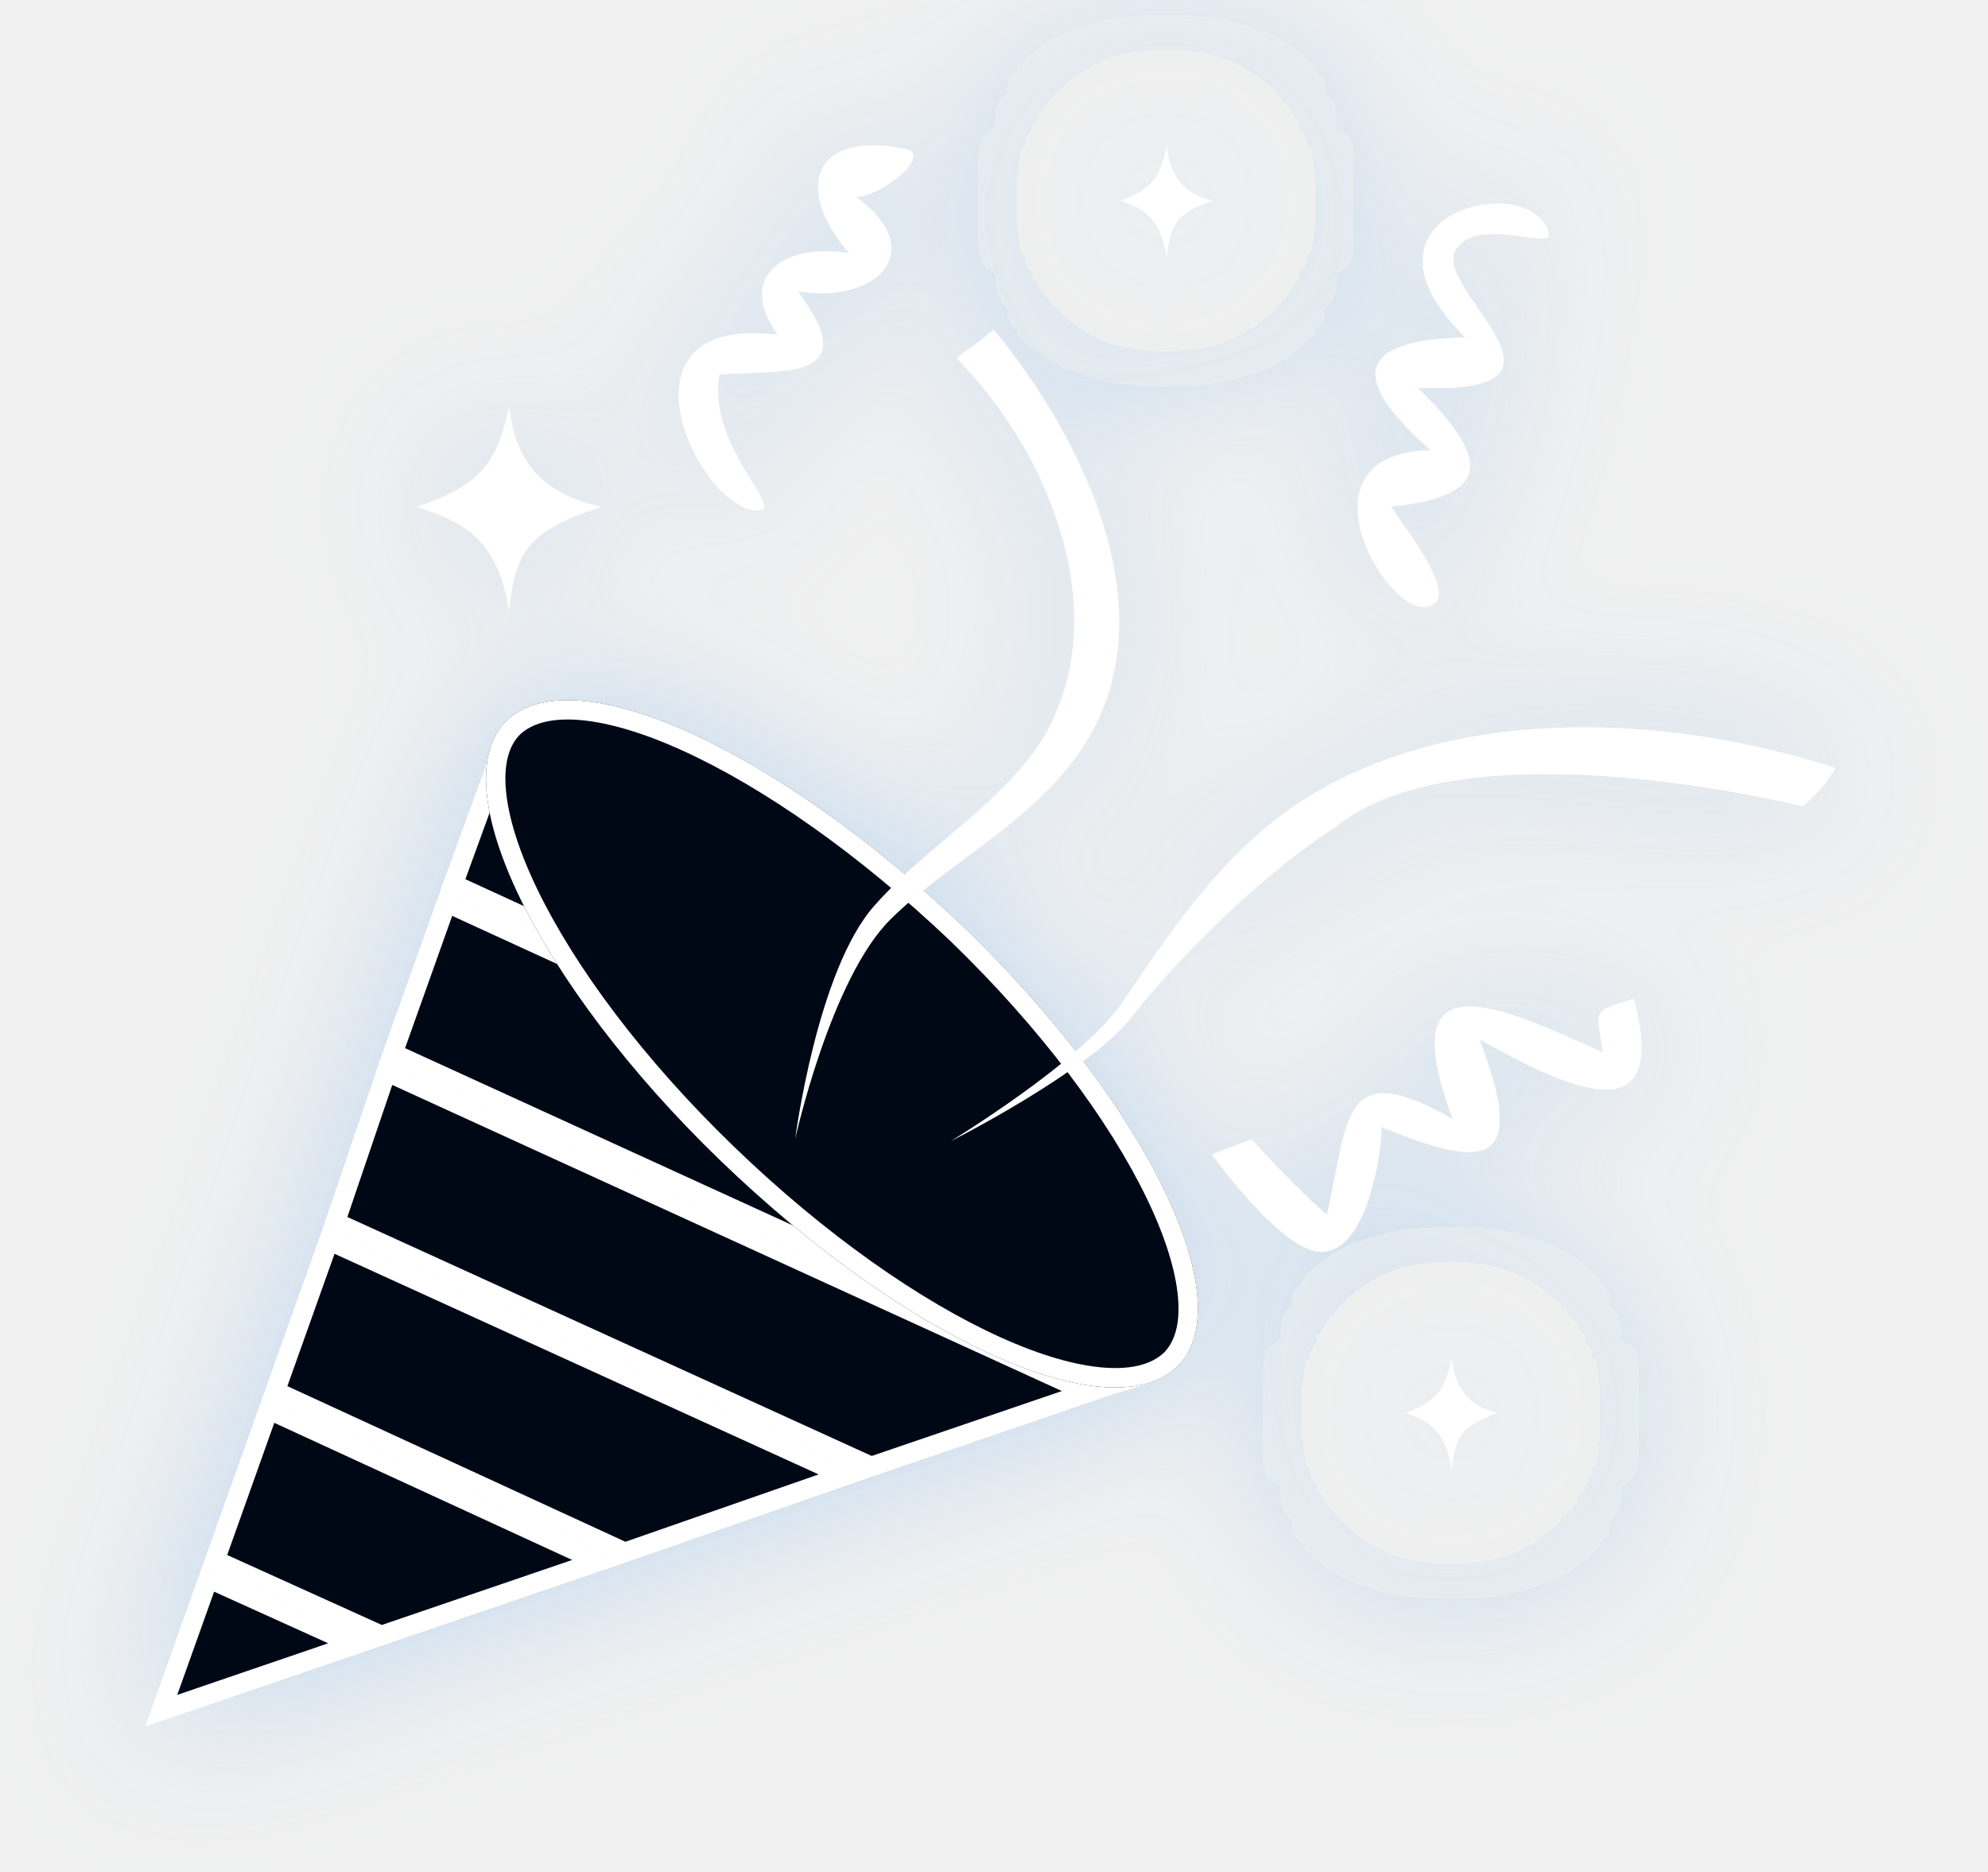
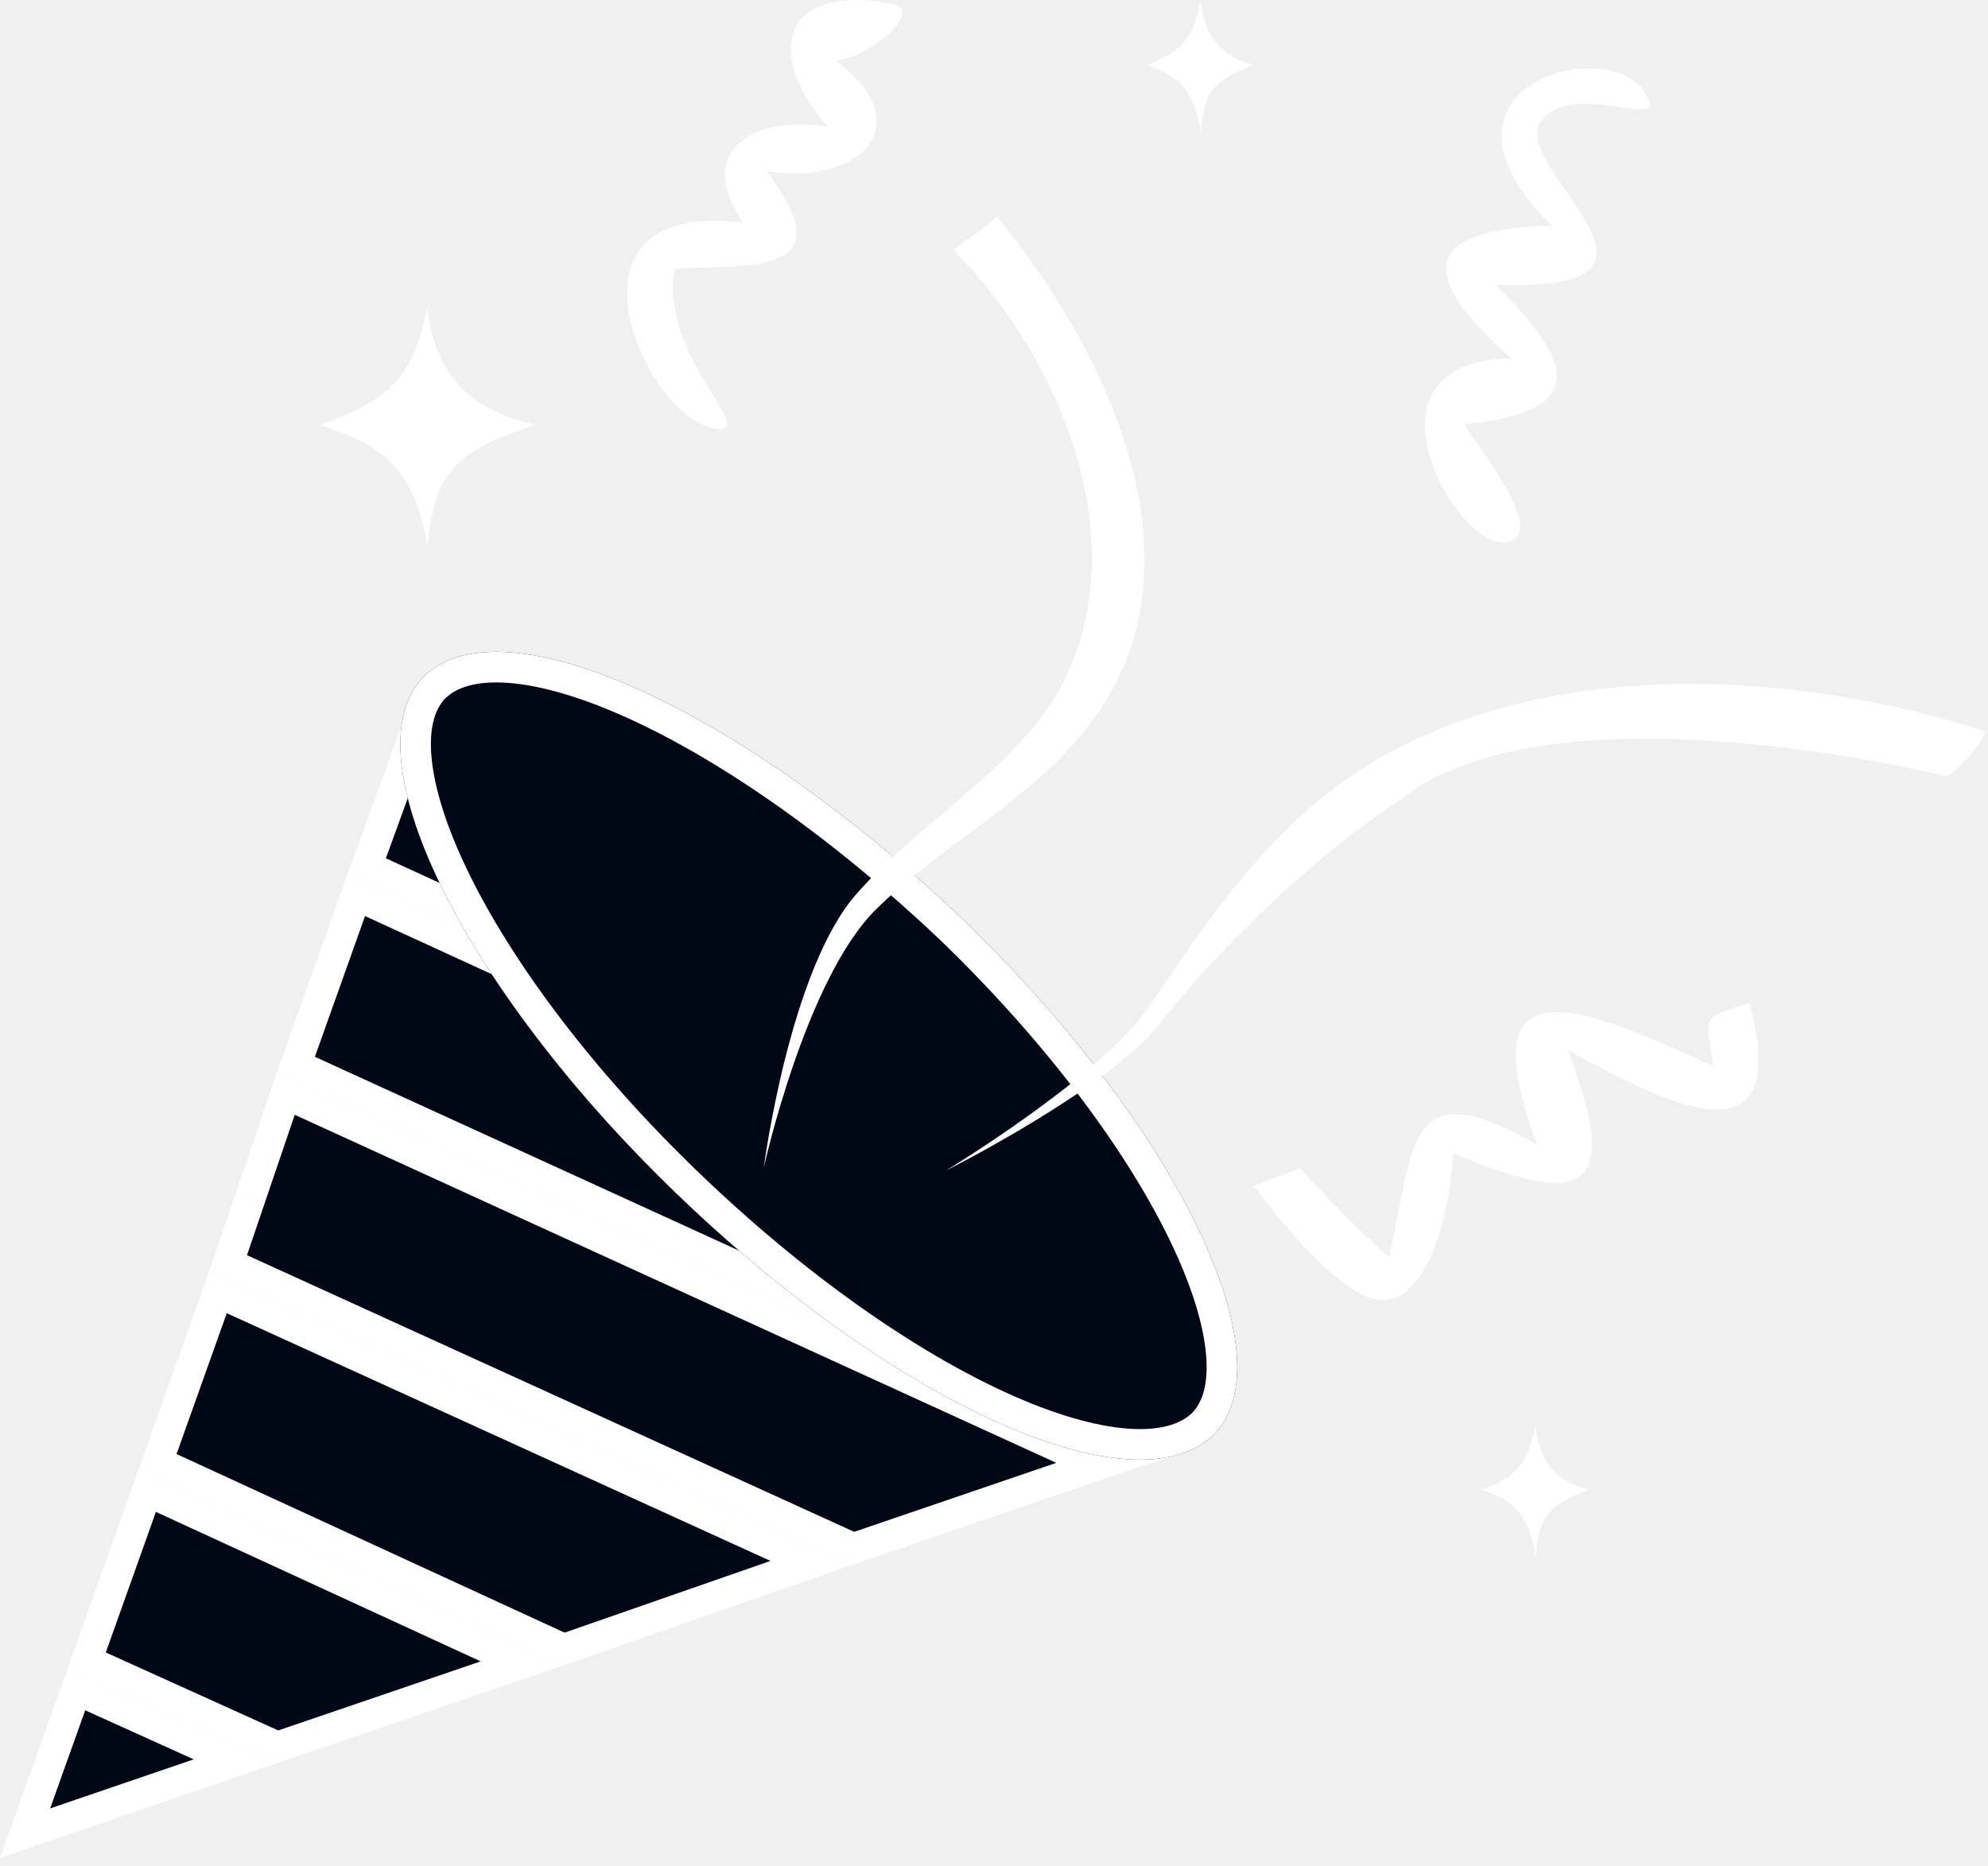
- <svg xmlns="http://www.w3.org/2000/svg" width="205" height="193" viewBox="0 0 205 193" fill="none">
-   <g filter="url(#filter0_d_634_787)">
-     <path d="M21.503 162.764L36.557 169.574L16.639 176.383L21.503 162.764Z" fill="#000816" stroke="white" stroke-width="2" />
-     <g filter="url(#filter1_d_634_787)">
-       <path d="M145 145.692C148.522 144.398 149.109 142.846 149.696 140C149.989 142.846 151.163 144.916 154.391 145.692C150.869 146.986 149.989 148.021 149.696 151.643C149.109 147.244 147.054 146.468 145 145.692Z" fill="white" />
-     </g>
-     <g filter="url(#filter2_d_634_787)">
-       <path d="M115.618 20.692C119.139 19.398 119.726 17.846 120.313 15C120.607 17.846 121.781 19.916 125.009 20.692C121.487 21.986 120.607 23.021 120.313 26.643C119.726 22.244 117.672 21.468 115.618 20.692Z" fill="white" />
-     </g>
-     <path d="M43 52.267C50.125 49.933 51.312 47.133 52.5 42C53.094 47.133 55.469 50.867 62 52.267C54.875 54.6 53.094 56.467 52.5 63C51.312 55.067 47.156 53.667 43 52.267Z" fill="white" />
-     <path d="M46.734 91.184L51.529 78.028L80.536 106.691L46.734 91.184Z" fill="#000816" stroke="white" stroke-width="2" />
-     <path d="M114.973 142.639L40.52 108.606L46.054 93.074L84.694 110.8L116.661 142.13L114.973 142.639Z" fill="#000816" stroke="white" stroke-width="2" />
-     <path d="M112.2 143.57L89.837 151.204L34.582 126.023L39.86 110.503L112.2 143.57Z" fill="#000816" stroke="white" stroke-width="2" />
-     <path d="M87.101 152.156L64.438 160.053L28.384 143.456L33.92 127.92L87.101 152.156Z" fill="#000816" stroke="white" stroke-width="2" />
-     <path d="M39.321 168.629L22.177 160.874L27.71 145.347L61.694 160.991L39.321 168.629Z" fill="#000816" stroke="white" stroke-width="2" />
-     <mask id="path-10-inside-1_634_787" fill="white">
-       <path d="M99.379 95.581C118.286 113.835 128.164 134.301 121.391 140.939C114.336 147.577 93.453 138.173 74.263 119.643C55.355 101.389 45.478 80.923 52.251 74.285C59.306 67.647 80.189 77.327 99.379 95.581" />
-     </mask>
-     <path d="M99.379 95.581C118.286 113.835 128.164 134.301 121.391 140.939C114.336 147.577 93.453 138.173 74.263 119.643C55.355 101.389 45.478 80.923 52.251 74.285C59.306 67.647 80.189 77.327 99.379 95.581" fill="#000816" />
-     <path d="M121.391 140.939L122.761 142.396L122.776 142.382L122.791 142.368L121.391 140.939ZM74.263 119.643L75.652 118.204L75.652 118.204L74.263 119.643ZM52.251 74.285L50.88 72.828L50.865 72.842L50.851 72.856L52.251 74.285ZM97.99 97.02C107.319 106.027 114.355 115.521 118.215 123.488C120.149 127.48 121.234 130.985 121.475 133.789C121.716 136.602 121.096 138.428 119.991 139.511L122.791 142.368C125.072 140.132 125.757 136.91 125.46 133.448C125.163 129.978 123.867 125.98 121.815 121.744C117.702 113.255 110.346 103.389 100.768 94.142L97.99 97.02ZM120.02 139.483C118.819 140.612 116.842 141.239 113.895 141.023C110.962 140.809 107.328 139.77 103.2 137.906C94.958 134.186 85.126 127.353 75.652 118.204L72.873 121.082C82.59 130.464 92.794 137.598 101.554 141.552C105.928 143.526 110.037 144.752 113.603 145.012C117.156 145.272 120.434 144.585 122.761 142.396L120.02 139.483ZM75.652 118.204C66.323 109.198 59.286 99.703 55.426 91.736C53.492 87.744 52.407 84.24 52.167 81.435C51.925 78.622 52.546 76.796 53.651 75.713L50.851 72.856C48.57 75.092 47.885 78.314 48.181 81.776C48.479 85.246 49.775 89.244 51.827 93.48C55.939 101.969 63.295 111.835 72.874 121.082L75.652 118.204ZM53.621 75.742C54.815 74.618 56.785 74.004 59.733 74.239C62.668 74.473 66.303 75.537 70.435 77.419C78.684 81.176 88.522 88.014 98 97.03L100.757 94.132C91.046 84.895 80.847 77.766 72.093 73.778C67.724 71.788 63.616 70.536 60.051 70.251C56.501 69.968 53.214 70.633 50.88 72.828L53.621 75.742Z" fill="white" mask="url(#path-10-inside-1_634_787)" />
-     <path d="M80.211 34.538C75.695 28.177 81.381 25.023 87.59 26.129C81.663 19.215 84.076 13.443 93.389 15.379C96.211 15.932 90.8 20.308 88.26 20.308C95.88 25.839 90.407 31.393 82.223 30.01C89.561 39.69 79.843 38.058 74.199 38.611C72.788 45.802 81.021 52.649 78.199 52.649C71.99 52.649 62.432 32.325 80.211 34.538Z" fill="white" />
-     <path d="M147.568 62.445C143.335 64.381 132.894 46.716 147.568 46.439C139.102 38.972 139.838 35.073 151.126 34.796C138.144 22.074 157.728 17.363 159.703 24.001C160.267 25.937 152.366 22.145 150.108 25.741C147.568 29.889 165.065 40.801 146.157 39.971C153.212 46.885 154.429 51.118 143.423 52.224C144.834 54.437 150.39 61.339 147.568 62.445Z" fill="white" />
-     <path d="M125 119.041L129.056 117.487C129.056 117.487 134.031 123.037 136.853 125.249C139.11 115.293 138.281 108.808 149.851 115.446C143.36 98.298 154.837 103.83 165.279 108.531C164.715 104.106 163.944 104.383 168.459 103C172.41 117.658 161 111.84 152.534 107.138C157.614 120.414 153.196 120.619 142.472 116.194C142.19 121.725 140.239 128.445 136.853 128.998C132.902 130.104 125 119.041 125 119.041Z" fill="white" />
-     <path d="M110.509 78.631C105.429 85.269 97.803 88.94 91.877 94.748C85.669 100.833 82 117.427 82 117.427C82 117.427 84.258 100.003 90.184 93.365C95.546 87.281 103.447 82.855 107.681 75.941C115.018 63.219 108.245 46.624 98.65 36.944C100.625 35.285 99.389 36.587 102.459 34C111.772 45.34 121.515 64.526 110.509 78.631Z" fill="white" />
-     <path d="M137.576 85.349C130.323 90.039 121.713 98.438 116.692 104.855C112.228 110.533 98 117.69 98 117.69C98 117.69 111.391 109.545 115.576 103.621C120.597 96.217 125.619 88.565 133.431 83.135C149.054 72.521 171.651 73.508 189.227 79.186C188.111 81.407 185.873 83.135 185.873 83.135C185.873 83.135 150.992 74.353 137.576 85.349Z" fill="white" />
-   </g>
-   <defs>
-     <filter id="filter0_d_634_787" x="0" y="0" width="204.227" height="193" filterUnits="userSpaceOnUse" color-interpolation-filters="sRGB">
-       <feFlood flood-opacity="0" result="BackgroundImageFix" />
-       <feColorMatrix in="SourceAlpha" type="matrix" values="0 0 0 0 0 0 0 0 0 0 0 0 0 0 0 0 0 0 127 0" result="hardAlpha" />
-       <feOffset />
-       <feGaussianBlur stdDeviation="7.5" />
-       <feComposite in2="hardAlpha" operator="out" />
-       <feColorMatrix type="matrix" values="0 0 0 0 0.663 0 0 0 0 0.804 0 0 0 0 0.937 0 0 0 0.7 0" />
-       <feBlend mode="normal" in2="BackgroundImageFix" result="effect1_dropShadow_634_787" />
-       <feBlend mode="normal" in="SourceGraphic" in2="effect1_dropShadow_634_787" result="shape" />
-     </filter>
-     <filter id="filter1_d_634_787" x="130" y="125" width="39.391" height="41.643" filterUnits="userSpaceOnUse" color-interpolation-filters="sRGB">
-       <feFlood flood-opacity="0" result="BackgroundImageFix" />
-       <feColorMatrix in="SourceAlpha" type="matrix" values="0 0 0 0 0 0 0 0 0 0 0 0 0 0 0 0 0 0 127 0" result="hardAlpha" />
-       <feOffset />
-       <feGaussianBlur stdDeviation="7.5" />
-       <feComposite in2="hardAlpha" operator="out" />
-       <feColorMatrix type="matrix" values="0 0 0 0 0.663 0 0 0 0 0.804 0 0 0 0 0.937 0 0 0 0.7 0" />
-       <feBlend mode="normal" in2="BackgroundImageFix" result="effect1_dropShadow_634_787" />
-       <feBlend mode="normal" in="SourceGraphic" in2="effect1_dropShadow_634_787" result="shape" />
-     </filter>
-     <filter id="filter2_d_634_787" x="100.618" y="0" width="39.391" height="41.643" filterUnits="userSpaceOnUse" color-interpolation-filters="sRGB">
-       <feFlood flood-opacity="0" result="BackgroundImageFix" />
-       <feColorMatrix in="SourceAlpha" type="matrix" values="0 0 0 0 0 0 0 0 0 0 0 0 0 0 0 0 0 0 127 0" result="hardAlpha" />
-       <feOffset />
-       <feGaussianBlur stdDeviation="7.5" />
-       <feComposite in2="hardAlpha" operator="out" />
-       <feColorMatrix type="matrix" values="0 0 0 0 0.663 0 0 0 0 0.804 0 0 0 0 0.937 0 0 0 0.7 0" />
-       <feBlend mode="normal" in2="BackgroundImageFix" result="effect1_dropShadow_634_787" />
-       <feBlend mode="normal" in="SourceGraphic" in2="effect1_dropShadow_634_787" result="shape" />
-     </filter>
-   </defs>
+ <svg xmlns="http://www.w3.org/2000/svg" width="130" height="122" viewBox="0 0 130 122" fill="none">
+   <path d="M4.995 110.501L15.38 115.198L1.639 119.896L4.995 110.501Z" fill="#000816" stroke="white" stroke-width="2" />
+   <path d="M96.912 97.428C99.537 96.463 99.975 95.306 100.412 93.184C100.631 95.306 101.506 96.849 103.913 97.428C101.288 98.392 100.631 99.163 100.412 101.864C99.975 98.585 98.444 98.006 96.912 97.428Z" fill="white" />
+   <path d="M75.008 4.243C77.633 3.279 78.071 2.122 78.508 0C78.727 2.122 79.602 3.665 82.009 4.243C79.383 5.208 78.727 5.979 78.508 8.679C78.071 5.401 76.539 4.822 75.008 4.243Z" fill="white" />
+   <path d="M20.873 27.782C26.185 26.042 27.07 23.955 27.955 20.128C28.398 23.955 30.168 26.738 35.037 27.782C29.726 29.521 28.398 30.913 27.955 35.783C27.07 29.869 23.971 28.825 20.873 27.782Z" fill="white" />
+   <path d="M23.976 56.66L27.334 47.446L47.65 67.521L23.976 56.66Z" fill="#000816" stroke="white" stroke-width="2" />
+   <path d="M74.545 94.881L19.342 69.647L23.296 58.55L51.808 71.63L75.3 94.653L74.545 94.881Z" fill="#000816" stroke="white" stroke-width="2" />
+   <path d="M71.773 95.812L55.803 101.263L14.913 82.629L18.683 71.543L71.773 95.812Z" fill="#000816" stroke="white" stroke-width="2" />
+   <path d="M53.067 102.215L36.868 107.859L10.296 95.627L14.252 84.526L53.067 102.215Z" fill="#000816" stroke="white" stroke-width="2" />
+   <path d="M18.143 114.253L5.668 108.61L9.62 97.518L34.124 108.798L18.143 114.253Z" fill="#000816" stroke="white" stroke-width="2" />
+   <mask id="path-10-inside-1_945_470" fill="white">
+     <path d="M62.902 60.071C76.998 73.679 84.361 88.936 79.312 93.885C74.052 98.833 58.484 91.823 44.179 78.009C30.084 64.401 22.721 49.144 27.77 44.195C33.029 39.247 48.597 46.463 62.902 60.071Z" />
+   </mask>
+   <path d="M62.902 60.071C76.998 73.679 84.361 88.936 79.312 93.885C74.052 98.833 58.484 91.823 44.179 78.009C30.084 64.401 22.721 49.144 27.77 44.195C33.029 39.247 48.597 46.463 62.902 60.071Z" fill="#000816" />
+   <path d="M79.312 93.885L80.682 95.341L80.697 95.327L80.712 95.313L79.312 93.885ZM44.179 78.009L45.568 76.57L45.568 76.57L44.179 78.009ZM27.77 44.195L26.399 42.739L26.384 42.753L26.37 42.767L27.77 44.195ZM61.513 61.51C68.436 68.194 73.641 75.224 76.486 81.097C77.913 84.042 78.695 86.592 78.867 88.598C79.04 90.612 78.586 91.796 77.912 92.456L80.712 95.313C82.562 93.499 83.081 90.92 82.853 88.256C82.624 85.585 81.631 82.542 80.086 79.353C76.988 72.958 71.464 65.556 64.291 58.632L61.513 61.51ZM77.941 92.428C77.189 93.135 75.881 93.594 73.761 93.439C71.655 93.285 69.007 92.535 65.96 91.16C59.882 88.416 52.6 83.36 45.568 76.57L42.79 79.448C50.064 86.472 57.718 91.828 64.315 94.805C67.606 96.291 70.73 97.228 73.469 97.429C76.195 97.628 78.804 97.108 80.682 95.341L77.941 92.428ZM45.568 76.57C38.645 69.886 33.44 62.856 30.595 56.983C29.168 54.038 28.386 51.488 28.214 49.482C28.041 47.468 28.495 46.285 29.169 45.624L26.37 42.767C24.519 44.581 24 47.16 24.229 49.824C24.458 52.495 25.45 55.538 26.995 58.727C30.093 65.122 35.618 72.523 42.79 79.448L45.568 76.57ZM29.14 45.652C29.885 44.951 31.186 44.499 33.307 44.669C35.415 44.837 38.065 45.606 41.115 46.995C47.2 49.767 54.487 54.827 61.524 61.52L64.281 58.622C57.012 51.708 49.362 46.356 42.773 43.355C39.485 41.857 36.363 40.9 33.625 40.681C30.902 40.464 28.284 40.965 26.399 42.739L29.14 45.652Z" fill="white" mask="url(#path-10-inside-1_945_470)" />
+   <path d="M48.614 14.565C45.248 9.823 49.486 7.472 54.114 8.296C49.697 3.142 51.495 -1.161 58.438 0.282C60.541 0.695 56.508 3.957 54.615 3.957C60.295 8.08 56.215 12.221 50.114 11.19C55.584 18.406 48.34 17.189 44.132 17.602C43.08 22.962 49.218 28.067 47.114 28.067C42.486 28.067 35.36 12.916 48.614 14.565Z" fill="white" />
+   <path d="M98.826 35.369C95.671 36.812 87.887 23.643 98.826 23.437C92.515 17.87 93.064 14.964 101.479 14.758C91.801 5.273 106.4 1.762 107.873 6.71C108.293 8.154 102.403 5.327 100.72 8.007C98.826 11.1 111.87 19.234 97.775 18.615C103.034 23.77 103.941 26.925 95.736 27.75C96.788 29.399 100.93 34.544 98.826 35.369Z" fill="white" />
+   <path d="M82.002 77.56L85.026 76.402C85.026 76.402 88.734 80.539 90.838 82.188C92.521 74.766 91.902 69.932 100.528 74.88C95.689 62.097 104.245 66.22 112.029 69.725C111.608 66.427 111.034 66.633 114.4 65.602C117.345 76.529 108.839 72.192 102.528 68.687C106.315 78.583 103.021 78.736 95.027 75.437C94.817 79.561 93.362 84.57 90.838 84.983C87.892 85.807 82.002 77.56 82.002 77.56Z" fill="white" />
+   <path d="M71.2 47.435C67.413 52.384 61.728 55.12 57.31 59.45C52.682 63.986 49.947 76.357 49.947 76.357C49.947 76.357 51.63 63.368 56.048 58.419C60.045 53.883 65.936 50.585 69.091 45.43C74.561 35.946 69.512 23.575 62.359 16.359C63.832 15.122 62.911 16.093 65.199 14.164C72.142 22.617 79.404 36.92 71.2 47.435Z" fill="white" />
+   <path d="M91.377 52.444C85.97 55.94 79.552 62.201 75.808 66.985C72.481 71.217 61.874 76.553 61.874 76.553C61.874 76.553 71.857 70.481 74.976 66.065C78.72 60.545 82.463 54.841 88.287 50.793C99.933 42.881 116.779 43.617 129.881 47.849C129.05 49.505 127.381 50.793 127.381 50.793C127.381 50.793 101.378 44.246 91.377 52.444Z" fill="white" />
</svg>
